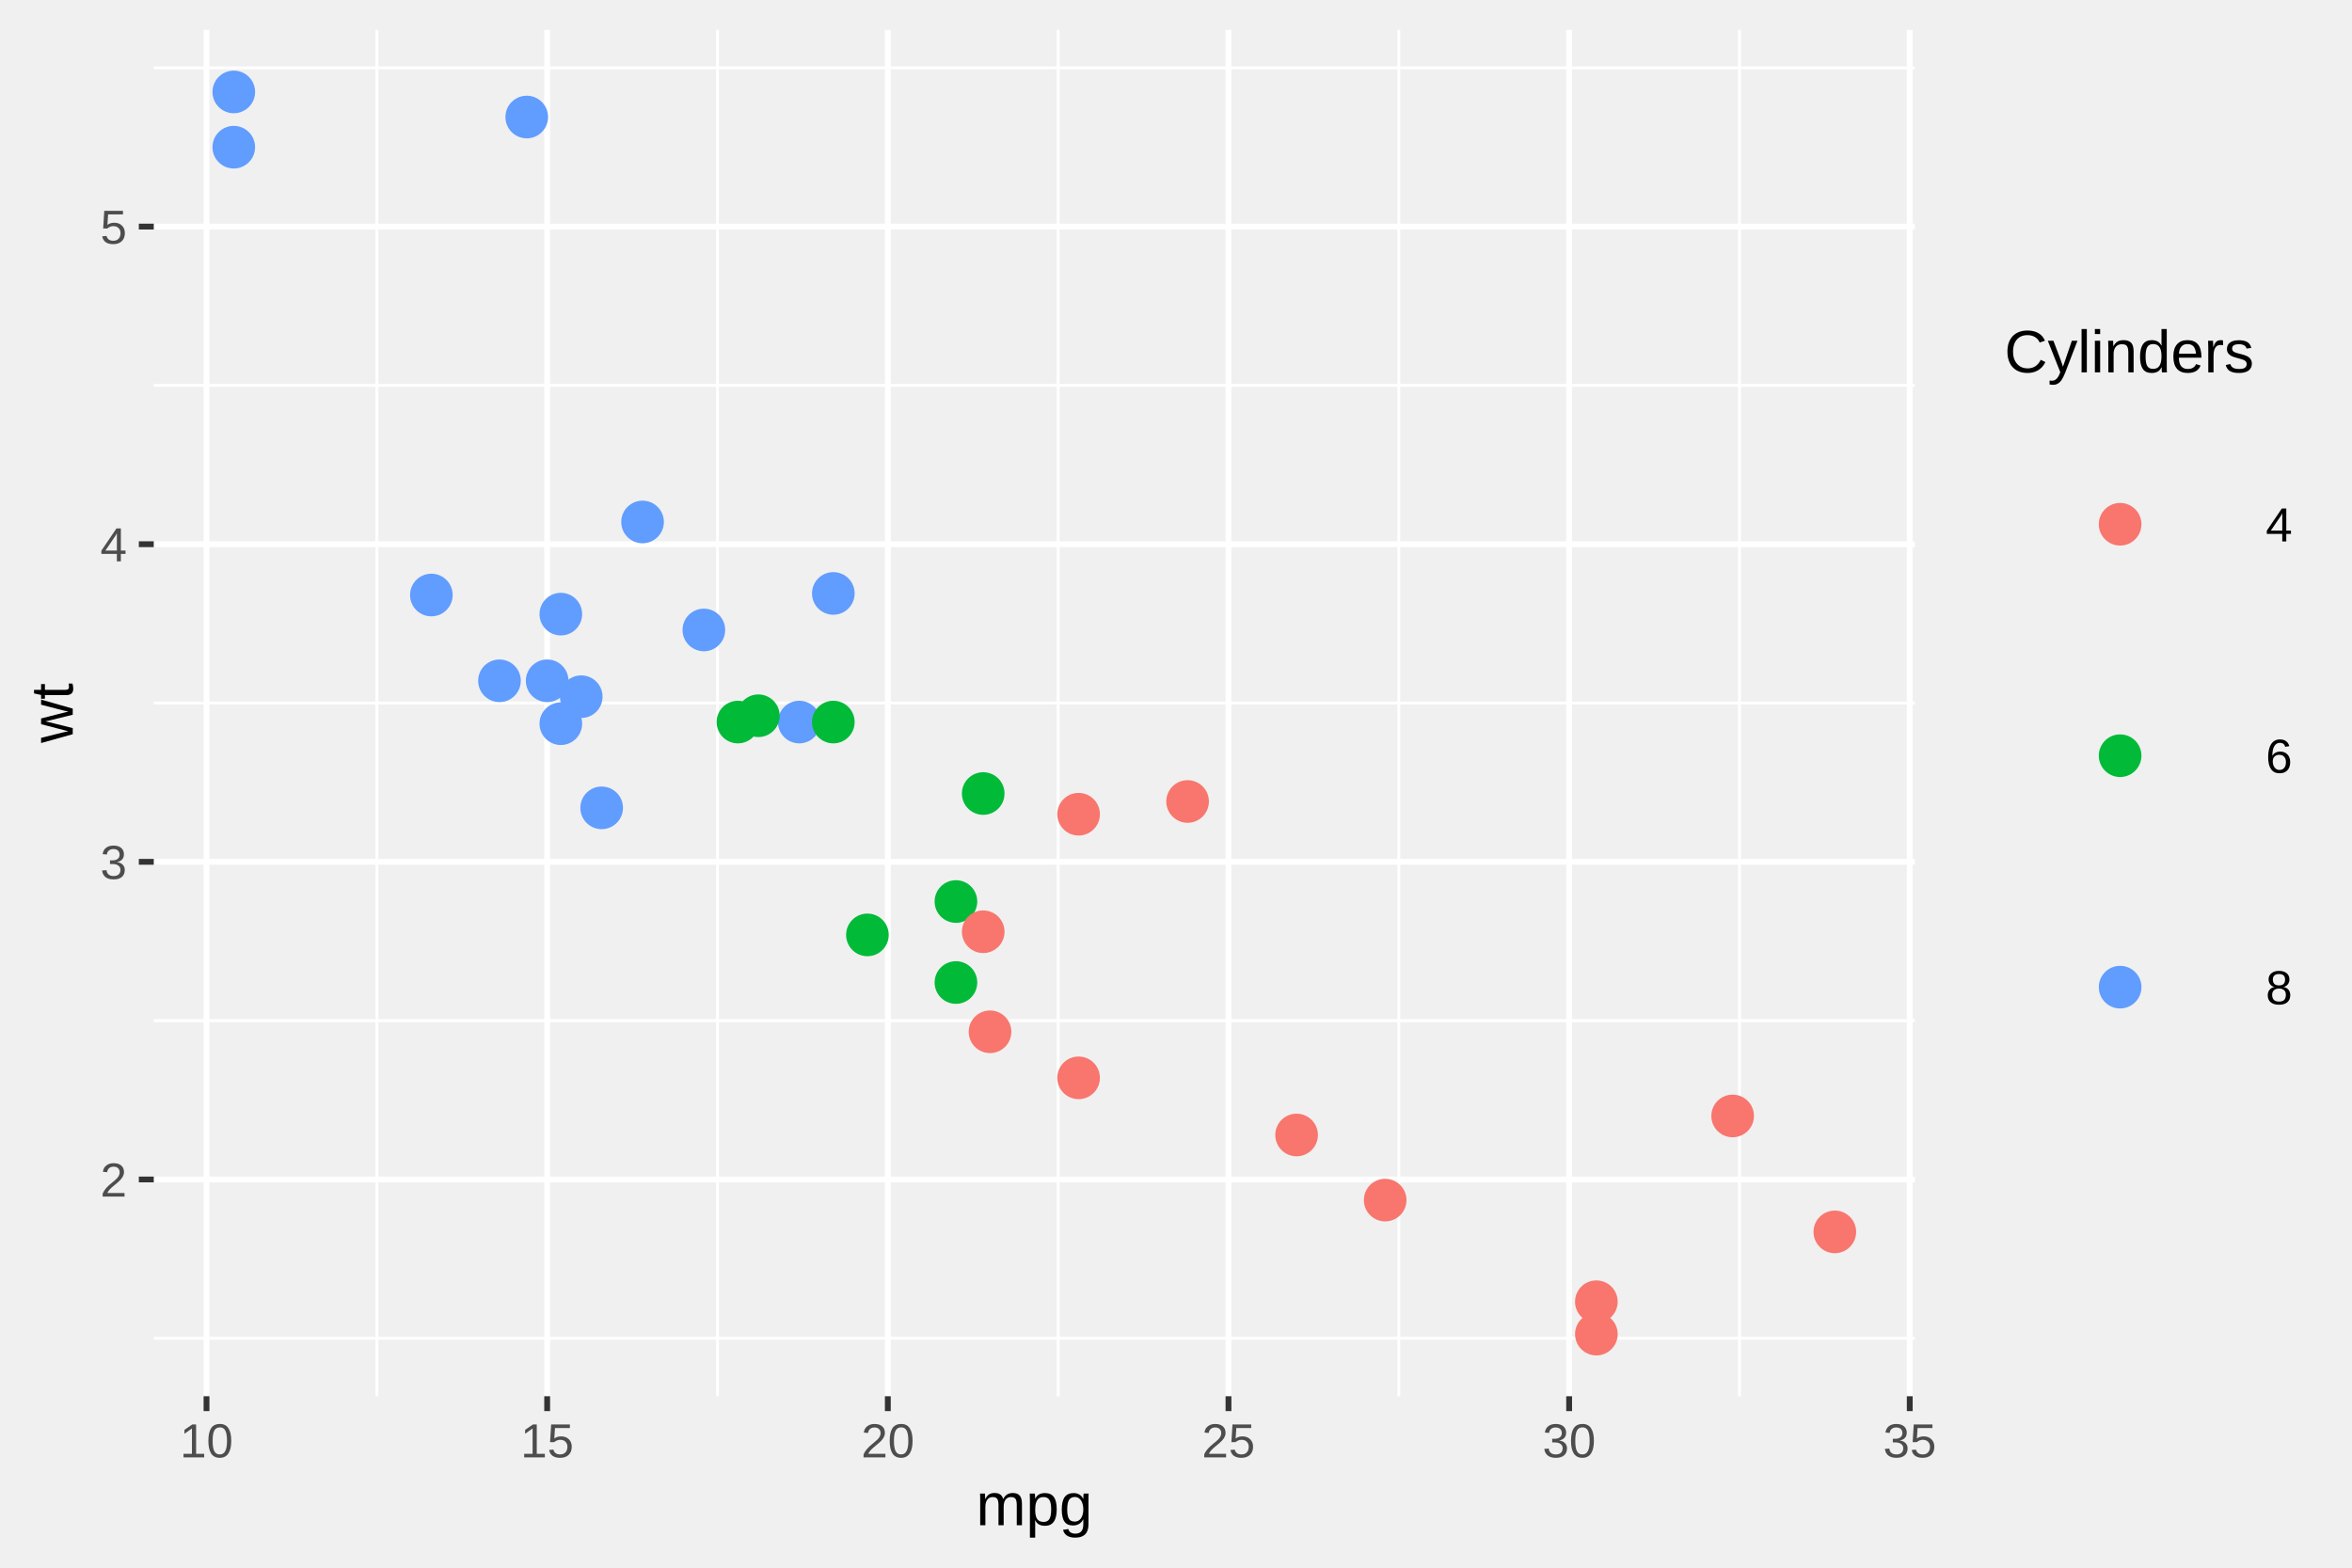
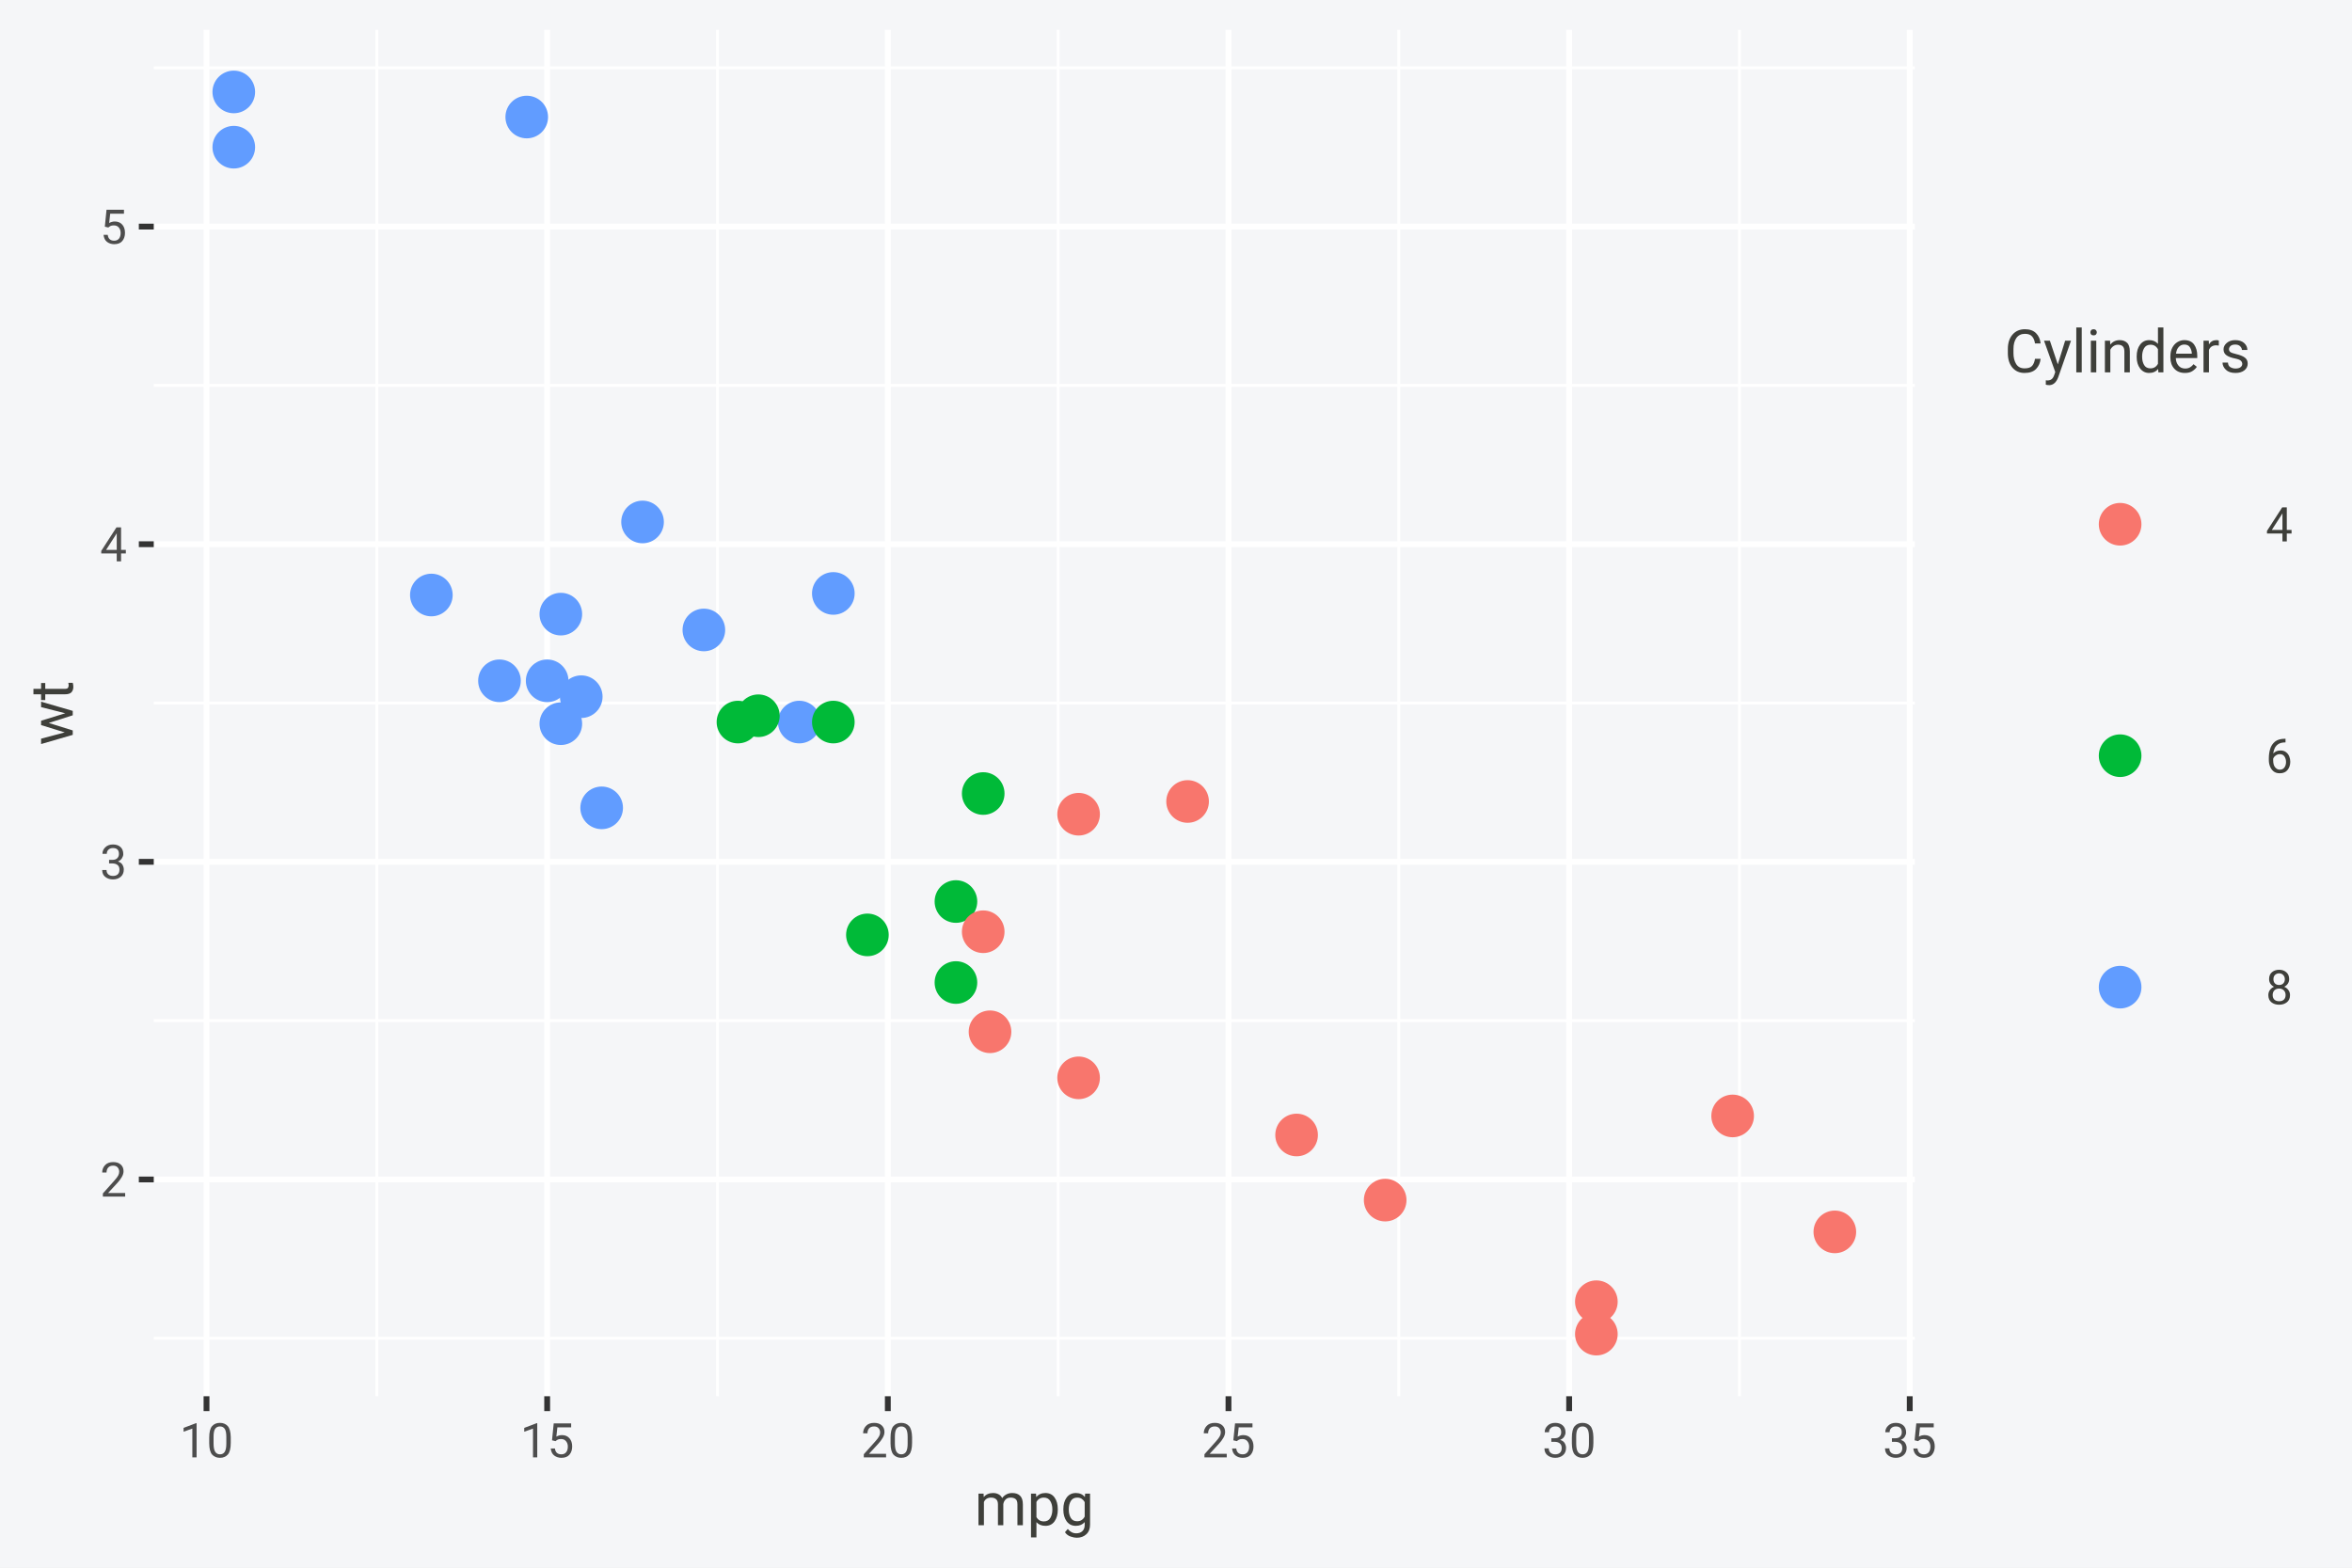
<svg xmlns="http://www.w3.org/2000/svg" width="432.00pt" height="288.00pt" viewBox="0 0 432.00 288.00">
  <g class="svglite">
    <defs>
      <style type="text/css">
-     .svglite line, .svglite polyline, .svglite polygon, .svglite path, .svglite rect, .svglite circle {
+     /* theme-aware-processed */
+     .svglite line, .svglite polyline, .svglite polygon, .svglite path, .svglite circle {
      fill: none;
-       stroke: #000000;
+       stroke: #3E3F3A;
+       stroke-linecap: round;
+       stroke-linejoin: round;
+       stroke-miterlimit: 10.00;
+     }
+     .svglite &gt; g &gt; rect {
+       fill: none;
+       stroke: #3E3F3A;
      stroke-linecap: round;
      stroke-linejoin: round;
      stroke-miterlimit: 10.00;
    }
    .svglite text {
      white-space: pre;
+       fill: #3E3F3A;
    }
    .svglite g.glyphgroup path {
      fill: inherit;
      stroke: none;
    }
  </style>
    </defs>
-     <rect width="100%" height="100%" style="stroke: none; fill: none;" />
+     <rect width="100%" height="100%" style="stroke: none; fill: #F5F6F8;" />
    <defs>
      <clipPath id="cpMC4wMHw0MzIuMDB8MC4wMHwyODguMDA=">
        <rect x="0.00" y="0.00" width="432.00" height="288.00" />
      </clipPath>
    </defs>
    <g clip-path="url(#cpMC4wMHw0MzIuMDB8MC4wMHwyODguMDA=)">
-       <rect x="0" y="0.00" width="432.00" height="288.00" style="stroke-width: 1.07; stroke: none;" />
-     </g>
+       <rect x="0" y="0.00" width="432.00" height="288.00" style="stroke-width: 1.07; stroke: none;" /> fill: #F5F6F8;' /&gt;
+ </g>
    <defs>
      <clipPath id="cpMjguMjR8MzUxLjcxfDUuNDh8MjU2LjUw">
        <rect x="28.24" y="5.48" width="323.48" height="251.02" />
      </clipPath>
    </defs>
    <g clip-path="url(#cpMjguMjR8MzUxLjcxfDUuNDh8MjU2LjUw)">
-       <rect x="28.24" y="5.48" width="323.48" height="251.02" style="stroke-width: 1.07; stroke: none;" />
-       <polyline points="28.24,245.85 351.71,245.85 " style="stroke-width: 0.53; stroke: #FFFFFF; stroke-linecap: butt;" />
+       <rect x="28.24" y="5.48" width="323.48" height="251.02" style="stroke-width: 1.07; stroke: none;" /> fill: #F5F6F8;' /&gt;
+ <polyline points="28.24,245.85 351.71,245.85 " style="stroke-width: 0.53; stroke: #FFFFFF; stroke-linecap: butt;" />
      <polyline points="28.24,187.50 351.71,187.50 " style="stroke-width: 0.53; stroke: #FFFFFF; stroke-linecap: butt;" />
      <polyline points="28.24,129.15 351.71,129.15 " style="stroke-width: 0.53; stroke: #FFFFFF; stroke-linecap: butt;" />
      <polyline points="28.24,70.80 351.71,70.80 " style="stroke-width: 0.53; stroke: #FFFFFF; stroke-linecap: butt;" />
      <polyline points="28.24,12.46 351.71,12.46 " style="stroke-width: 0.53; stroke: #FFFFFF; stroke-linecap: butt;" />
      <polyline points="69.22,256.50 69.22,5.48 " style="stroke-width: 0.53; stroke: #FFFFFF; stroke-linecap: butt;" />
      <polyline points="131.79,256.50 131.79,5.48 " style="stroke-width: 0.53; stroke: #FFFFFF; stroke-linecap: butt;" />
      <polyline points="194.35,256.50 194.35,5.48 " style="stroke-width: 0.53; stroke: #FFFFFF; stroke-linecap: butt;" />
      <polyline points="256.92,256.50 256.92,5.48 " style="stroke-width: 0.53; stroke: #FFFFFF; stroke-linecap: butt;" />
      <polyline points="319.49,256.50 319.49,5.48 " style="stroke-width: 0.53; stroke: #FFFFFF; stroke-linecap: butt;" />
      <polyline points="28.24,216.68 351.71,216.68 " style="stroke-width: 1.07; stroke: #FFFFFF; stroke-linecap: butt;" />
      <polyline points="28.24,158.33 351.71,158.33 " style="stroke-width: 1.07; stroke: #FFFFFF; stroke-linecap: butt;" />
      <polyline points="28.24,99.98 351.71,99.98 " style="stroke-width: 1.07; stroke: #FFFFFF; stroke-linecap: butt;" />
      <polyline points="28.24,41.63 351.71,41.63 " style="stroke-width: 1.07; stroke: #FFFFFF; stroke-linecap: butt;" />
      <polyline points="37.93,256.50 37.93,5.48 " style="stroke-width: 1.07; stroke: #FFFFFF; stroke-linecap: butt;" />
      <polyline points="100.50,256.50 100.50,5.48 " style="stroke-width: 1.07; stroke: #FFFFFF; stroke-linecap: butt;" />
      <polyline points="163.07,256.50 163.07,5.48 " style="stroke-width: 1.07; stroke: #FFFFFF; stroke-linecap: butt;" />
      <polyline points="225.64,256.50 225.64,5.48 " style="stroke-width: 1.07; stroke: #FFFFFF; stroke-linecap: butt;" />
      <polyline points="288.21,256.50 288.21,5.48 " style="stroke-width: 1.07; stroke: #FFFFFF; stroke-linecap: butt;" />
      <polyline points="350.77,256.50 350.77,5.48 " style="stroke-width: 1.07; stroke: #FFFFFF; stroke-linecap: butt;" />
      <circle cx="175.58" cy="180.50" r="3.56" style="stroke-width: 0.71; stroke: #00BA38; fill: #00BA38;" />
      <circle cx="175.58" cy="165.62" r="3.56" style="stroke-width: 0.71; stroke: #00BA38; fill: #00BA38;" />
      <circle cx="198.11" cy="198.01" r="3.56" style="stroke-width: 0.71; stroke: #F8766D; fill: #F8766D;" />
      <circle cx="180.59" cy="145.78" r="3.56" style="stroke-width: 0.71; stroke: #00BA38; fill: #00BA38;" />
      <circle cx="146.80" cy="132.65" r="3.56" style="stroke-width: 0.71; stroke: #619CFF; fill: #619CFF;" />
      <circle cx="139.29" cy="131.49" r="3.56" style="stroke-width: 0.71; stroke: #00BA38; fill: #00BA38;" />
      <circle cx="91.74" cy="125.07" r="3.56" style="stroke-width: 0.71; stroke: #619CFF; fill: #619CFF;" />
      <circle cx="218.13" cy="147.24" r="3.56" style="stroke-width: 0.71; stroke: #F8766D; fill: #F8766D;" />
      <circle cx="198.11" cy="149.58" r="3.56" style="stroke-width: 0.71; stroke: #F8766D; fill: #F8766D;" />
      <circle cx="153.06" cy="132.65" r="3.56" style="stroke-width: 0.71; stroke: #00BA38; fill: #00BA38;" />
      <circle cx="135.54" cy="132.65" r="3.56" style="stroke-width: 0.71; stroke: #00BA38; fill: #00BA38;" />
      <circle cx="118.02" cy="95.89" r="3.56" style="stroke-width: 0.71; stroke: #619CFF; fill: #619CFF;" />
      <circle cx="129.28" cy="115.73" r="3.56" style="stroke-width: 0.71; stroke: #619CFF; fill: #619CFF;" />
      <circle cx="103.01" cy="112.82" r="3.56" style="stroke-width: 0.71; stroke: #619CFF; fill: #619CFF;" />
      <circle cx="42.94" cy="27.04" r="3.56" style="stroke-width: 0.71; stroke: #619CFF; fill: #619CFF;" />
      <circle cx="42.94" cy="16.89" r="3.56" style="stroke-width: 0.71; stroke: #619CFF; fill: #619CFF;" />
      <circle cx="96.75" cy="21.50" r="3.56" style="stroke-width: 0.71; stroke: #619CFF; fill: #619CFF;" />
      <circle cx="318.24" cy="205.01" r="3.56" style="stroke-width: 0.71; stroke: #F8766D; fill: #F8766D;" />
      <circle cx="293.21" cy="239.14" r="3.56" style="stroke-width: 0.71; stroke: #F8766D; fill: #F8766D;" />
      <circle cx="337.01" cy="226.31" r="3.56" style="stroke-width: 0.71; stroke: #F8766D; fill: #F8766D;" />
      <circle cx="181.84" cy="189.55" r="3.56" style="stroke-width: 0.71; stroke: #F8766D; fill: #F8766D;" />
      <circle cx="106.76" cy="127.99" r="3.56" style="stroke-width: 0.71; stroke: #619CFF; fill: #619CFF;" />
      <circle cx="103.01" cy="132.95" r="3.56" style="stroke-width: 0.71; stroke: #619CFF; fill: #619CFF;" />
      <circle cx="79.23" cy="109.31" r="3.56" style="stroke-width: 0.71; stroke: #619CFF; fill: #619CFF;" />
      <circle cx="153.06" cy="109.02" r="3.56" style="stroke-width: 0.71; stroke: #619CFF; fill: #619CFF;" />
      <circle cx="254.42" cy="220.47" r="3.56" style="stroke-width: 0.71; stroke: #F8766D; fill: #F8766D;" />
      <circle cx="238.15" cy="208.51" r="3.56" style="stroke-width: 0.71; stroke: #F8766D; fill: #F8766D;" />
      <circle cx="293.21" cy="245.09" r="3.56" style="stroke-width: 0.71; stroke: #F8766D; fill: #F8766D;" />
      <circle cx="110.51" cy="148.41" r="3.56" style="stroke-width: 0.71; stroke: #619CFF; fill: #619CFF;" />
      <circle cx="159.32" cy="171.75" r="3.56" style="stroke-width: 0.71; stroke: #00BA38; fill: #00BA38;" />
      <circle cx="100.50" cy="125.07" r="3.56" style="stroke-width: 0.71; stroke: #619CFF; fill: #619CFF;" />
      <circle cx="180.59" cy="171.17" r="3.56" style="stroke-width: 0.71; stroke: #F8766D; fill: #F8766D;" />
    </g>
    <g clip-path="url(#cpMC4wMHw0MzIuMDB8MC4wMHwyODguMDA=)">
-       <text x="23.31" y="219.83" text-anchor="end" style="font-size: 8.80px;fill: #4D4D4D; font-family: &quot;Arial&quot;;" textLength="4.89px" lengthAdjust="spacingAndGlyphs">2</text>
-       <text x="23.31" y="161.48" text-anchor="end" style="font-size: 8.80px;fill: #4D4D4D; font-family: &quot;Arial&quot;;" textLength="4.89px" lengthAdjust="spacingAndGlyphs">3</text>
-       <text x="23.31" y="103.13" text-anchor="end" style="font-size: 8.80px;fill: #4D4D4D; font-family: &quot;Arial&quot;;" textLength="4.89px" lengthAdjust="spacingAndGlyphs">4</text>
-       <text x="23.31" y="44.78" text-anchor="end" style="font-size: 8.80px;fill: #4D4D4D; font-family: &quot;Arial&quot;;" textLength="4.89px" lengthAdjust="spacingAndGlyphs">5</text>
+       <text x="23.31" y="219.83" text-anchor="end" style="font-size: 8.80px;fill: #4D4D4D; font-family: &quot;Roboto&quot;, -apple-system, BlinkMacSystemFont, &quot;Segoe UI&quot;, system-ui, sans-serif;" textLength="4.89px" lengthAdjust="spacingAndGlyphs">2</text>
+       <text x="23.31" y="161.48" text-anchor="end" style="font-size: 8.80px;fill: #4D4D4D; font-family: &quot;Roboto&quot;, -apple-system, BlinkMacSystemFont, &quot;Segoe UI&quot;, system-ui, sans-serif;" textLength="4.89px" lengthAdjust="spacingAndGlyphs">3</text>
+       <text x="23.31" y="103.13" text-anchor="end" style="font-size: 8.80px;fill: #4D4D4D; font-family: &quot;Roboto&quot;, -apple-system, BlinkMacSystemFont, &quot;Segoe UI&quot;, system-ui, sans-serif;" textLength="4.89px" lengthAdjust="spacingAndGlyphs">4</text>
+       <text x="23.31" y="44.78" text-anchor="end" style="font-size: 8.80px;fill: #4D4D4D; font-family: &quot;Roboto&quot;, -apple-system, BlinkMacSystemFont, &quot;Segoe UI&quot;, system-ui, sans-serif;" textLength="4.89px" lengthAdjust="spacingAndGlyphs">5</text>
      <polyline points="25.50,216.68 28.24,216.68 " style="stroke-width: 1.07; stroke: #333333; stroke-linecap: butt;" />
      <polyline points="25.50,158.33 28.24,158.33 " style="stroke-width: 1.07; stroke: #333333; stroke-linecap: butt;" />
      <polyline points="25.50,99.98 28.24,99.98 " style="stroke-width: 1.07; stroke: #333333; stroke-linecap: butt;" />
      <polyline points="25.50,41.63 28.24,41.63 " style="stroke-width: 1.07; stroke: #333333; stroke-linecap: butt;" />
      <polyline points="37.93,259.24 37.93,256.50 " style="stroke-width: 1.07; stroke: #333333; stroke-linecap: butt;" />
      <polyline points="100.50,259.24 100.50,256.50 " style="stroke-width: 1.07; stroke: #333333; stroke-linecap: butt;" />
      <polyline points="163.07,259.24 163.07,256.50 " style="stroke-width: 1.07; stroke: #333333; stroke-linecap: butt;" />
      <polyline points="225.64,259.24 225.64,256.50 " style="stroke-width: 1.07; stroke: #333333; stroke-linecap: butt;" />
      <polyline points="288.21,259.24 288.21,256.50 " style="stroke-width: 1.07; stroke: #333333; stroke-linecap: butt;" />
      <polyline points="350.77,259.24 350.77,256.50 " style="stroke-width: 1.07; stroke: #333333; stroke-linecap: butt;" />
-       <text x="37.93" y="267.74" text-anchor="middle" style="font-size: 8.80px;fill: #4D4D4D; font-family: &quot;Arial&quot;;" textLength="9.78px" lengthAdjust="spacingAndGlyphs">10</text>
-       <text x="100.50" y="267.74" text-anchor="middle" style="font-size: 8.80px;fill: #4D4D4D; font-family: &quot;Arial&quot;;" textLength="9.78px" lengthAdjust="spacingAndGlyphs">15</text>
-       <text x="163.07" y="267.74" text-anchor="middle" style="font-size: 8.80px;fill: #4D4D4D; font-family: &quot;Arial&quot;;" textLength="9.78px" lengthAdjust="spacingAndGlyphs">20</text>
-       <text x="225.64" y="267.74" text-anchor="middle" style="font-size: 8.80px;fill: #4D4D4D; font-family: &quot;Arial&quot;;" textLength="9.78px" lengthAdjust="spacingAndGlyphs">25</text>
-       <text x="288.21" y="267.74" text-anchor="middle" style="font-size: 8.80px;fill: #4D4D4D; font-family: &quot;Arial&quot;;" textLength="9.78px" lengthAdjust="spacingAndGlyphs">30</text>
-       <text x="350.77" y="267.74" text-anchor="middle" style="font-size: 8.80px;fill: #4D4D4D; font-family: &quot;Arial&quot;;" textLength="9.78px" lengthAdjust="spacingAndGlyphs">35</text>
-       <text x="189.97" y="280.20" text-anchor="middle" style="font-size: 11.00px; font-family: &quot;Arial&quot;;" textLength="21.41px" lengthAdjust="spacingAndGlyphs">mpg</text>
-       <text transform="translate(13.36,130.99) rotate(-90)" text-anchor="middle" style="font-size: 11.00px; font-family: &quot;Arial&quot;;" textLength="11.00px" lengthAdjust="spacingAndGlyphs">wt</text>
-       <rect x="362.67" y="53.90" width="63.85" height="154.19" style="stroke-width: 0.75; stroke: none;" />
-       <rect x="362.67" y="53.90" width="63.85" height="154.19" style="stroke-width: 1.07; stroke: none;" />
-       <text x="368.15" y="68.41" style="font-size: 11.00px; font-family: &quot;Arial&quot;;" textLength="45.84px" lengthAdjust="spacingAndGlyphs">Cylinders</text>
-       <rect x="368.15" y="75.05" width="42.52" height="42.52" style="stroke-width: 1.07; stroke: none;" />
-       <circle cx="389.41" cy="96.31" r="3.56" style="stroke-width: 0.71; stroke: #F8766D; fill: #F8766D;" />
-       <rect x="368.15" y="117.57" width="42.52" height="42.52" style="stroke-width: 1.07; stroke: none;" />
-       <circle cx="389.41" cy="138.83" r="3.56" style="stroke-width: 0.71; stroke: #00BA38; fill: #00BA38;" />
-       <rect x="368.15" y="160.09" width="42.52" height="42.52" style="stroke-width: 1.07; stroke: none;" />
-       <circle cx="389.41" cy="181.35" r="3.56" style="stroke-width: 0.71; stroke: #619CFF; fill: #619CFF;" />
-       <text x="416.15" y="99.46" style="font-size: 8.80px; font-family: &quot;Arial&quot;;" textLength="4.89px" lengthAdjust="spacingAndGlyphs">4</text>
-       <text x="416.15" y="141.98" style="font-size: 8.80px; font-family: &quot;Arial&quot;;" textLength="4.89px" lengthAdjust="spacingAndGlyphs">6</text>
-       <text x="416.15" y="184.50" style="font-size: 8.80px; font-family: &quot;Arial&quot;;" textLength="4.89px" lengthAdjust="spacingAndGlyphs">8</text>
+       <text x="37.93" y="267.74" text-anchor="middle" style="font-size: 8.80px;fill: #4D4D4D; font-family: &quot;Roboto&quot;, -apple-system, BlinkMacSystemFont, &quot;Segoe UI&quot;, system-ui, sans-serif;" textLength="9.78px" lengthAdjust="spacingAndGlyphs">10</text>
+       <text x="100.50" y="267.74" text-anchor="middle" style="font-size: 8.80px;fill: #4D4D4D; font-family: &quot;Roboto&quot;, -apple-system, BlinkMacSystemFont, &quot;Segoe UI&quot;, system-ui, sans-serif;" textLength="9.78px" lengthAdjust="spacingAndGlyphs">15</text>
+       <text x="163.07" y="267.74" text-anchor="middle" style="font-size: 8.80px;fill: #4D4D4D; font-family: &quot;Roboto&quot;, -apple-system, BlinkMacSystemFont, &quot;Segoe UI&quot;, system-ui, sans-serif;" textLength="9.78px" lengthAdjust="spacingAndGlyphs">20</text>
+       <text x="225.64" y="267.74" text-anchor="middle" style="font-size: 8.80px;fill: #4D4D4D; font-family: &quot;Roboto&quot;, -apple-system, BlinkMacSystemFont, &quot;Segoe UI&quot;, system-ui, sans-serif;" textLength="9.78px" lengthAdjust="spacingAndGlyphs">25</text>
+       <text x="288.21" y="267.74" text-anchor="middle" style="font-size: 8.80px;fill: #4D4D4D; font-family: &quot;Roboto&quot;, -apple-system, BlinkMacSystemFont, &quot;Segoe UI&quot;, system-ui, sans-serif;" textLength="9.78px" lengthAdjust="spacingAndGlyphs">30</text>
+       <text x="350.77" y="267.74" text-anchor="middle" style="font-size: 8.80px;fill: #4D4D4D; font-family: &quot;Roboto&quot;, -apple-system, BlinkMacSystemFont, &quot;Segoe UI&quot;, system-ui, sans-serif;" textLength="9.78px" lengthAdjust="spacingAndGlyphs">35</text>
+       <text x="189.97" y="280.20" text-anchor="middle" style="font-size: 11.00px; font-family: &quot;Roboto&quot;, -apple-system, BlinkMacSystemFont, &quot;Segoe UI&quot;, system-ui, sans-serif;" textLength="21.41px" lengthAdjust="spacingAndGlyphs">mpg</text>
+       <text transform="translate(13.36,130.99) rotate(-90)" text-anchor="middle" style="font-size: 11.00px; font-family: &quot;Roboto&quot;, -apple-system, BlinkMacSystemFont, &quot;Segoe UI&quot;, system-ui, sans-serif;" textLength="11.00px" lengthAdjust="spacingAndGlyphs">wt</text>
+       <rect x="362.67" y="53.90" width="63.85" height="154.19" style="stroke-width: 0.75; stroke: none;" /> fill: #F5F6F8;' /&gt;
+ <rect x="362.67" y="53.90" width="63.85" height="154.19" style="stroke-width: 1.07; stroke: none;" /> fill: #F5F6F8;' /&gt;
+ <text x="368.15" y="68.41" style="font-size: 11.00px; font-family: &quot;Roboto&quot;, -apple-system, BlinkMacSystemFont, &quot;Segoe UI&quot;, system-ui, sans-serif;" textLength="45.84px" lengthAdjust="spacingAndGlyphs">Cylinders</text>
+       <rect x="368.15" y="75.05" width="42.52" height="42.52" style="stroke-width: 1.07; stroke: none;" /> fill: #F5F6F8;' /&gt;
+ <circle cx="389.41" cy="96.31" r="3.56" style="stroke-width: 0.71; stroke: #F8766D; fill: #F8766D;" />
+       <rect x="368.15" y="117.57" width="42.52" height="42.52" style="stroke-width: 1.07; stroke: none;" /> fill: #F5F6F8;' /&gt;
+ <circle cx="389.41" cy="138.83" r="3.56" style="stroke-width: 0.71; stroke: #00BA38; fill: #00BA38;" />
+       <rect x="368.15" y="160.09" width="42.52" height="42.52" style="stroke-width: 1.07; stroke: none;" /> fill: #F5F6F8;' /&gt;
+ <circle cx="389.41" cy="181.35" r="3.56" style="stroke-width: 0.71; stroke: #619CFF; fill: #619CFF;" />
+       <text x="416.15" y="99.46" style="font-size: 8.80px; font-family: &quot;Roboto&quot;, -apple-system, BlinkMacSystemFont, &quot;Segoe UI&quot;, system-ui, sans-serif;" textLength="4.89px" lengthAdjust="spacingAndGlyphs">4</text>
+       <text x="416.15" y="141.98" style="font-size: 8.80px; font-family: &quot;Roboto&quot;, -apple-system, BlinkMacSystemFont, &quot;Segoe UI&quot;, system-ui, sans-serif;" textLength="4.89px" lengthAdjust="spacingAndGlyphs">6</text>
+       <text x="416.15" y="184.50" style="font-size: 8.80px; font-family: &quot;Roboto&quot;, -apple-system, BlinkMacSystemFont, &quot;Segoe UI&quot;, system-ui, sans-serif;" textLength="4.89px" lengthAdjust="spacingAndGlyphs">8</text>
    </g>
  </g>
</svg>
